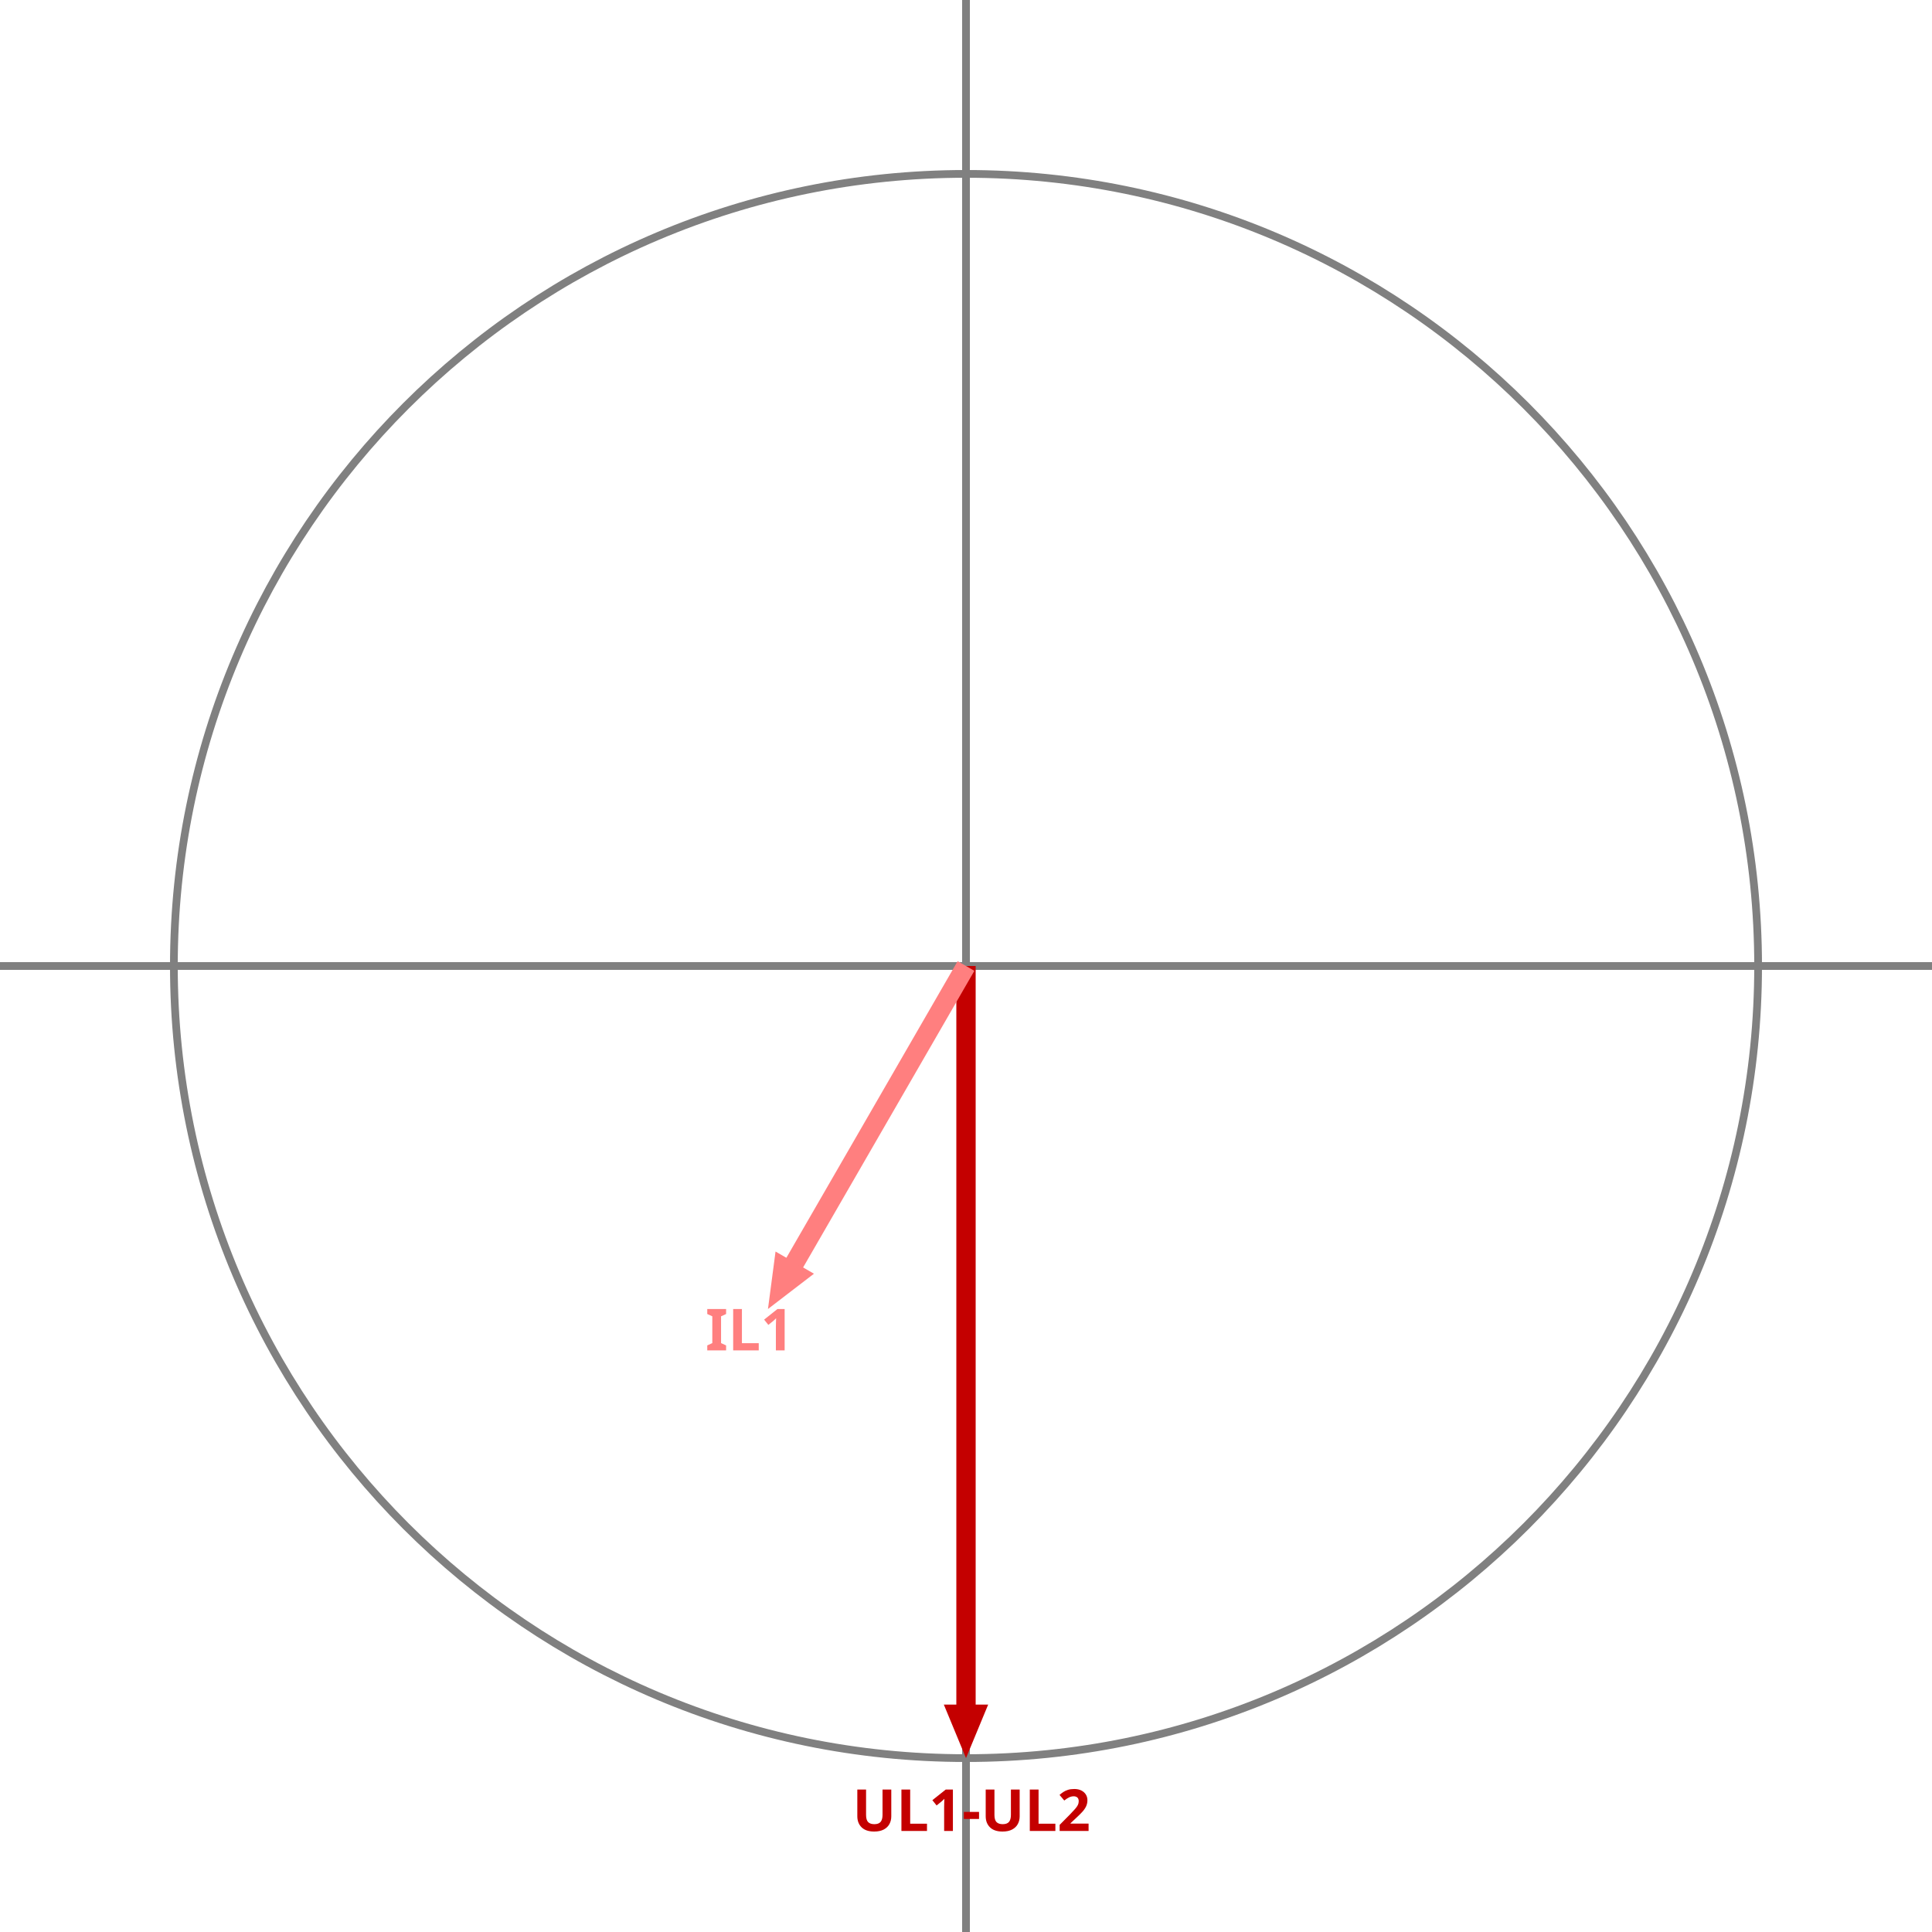
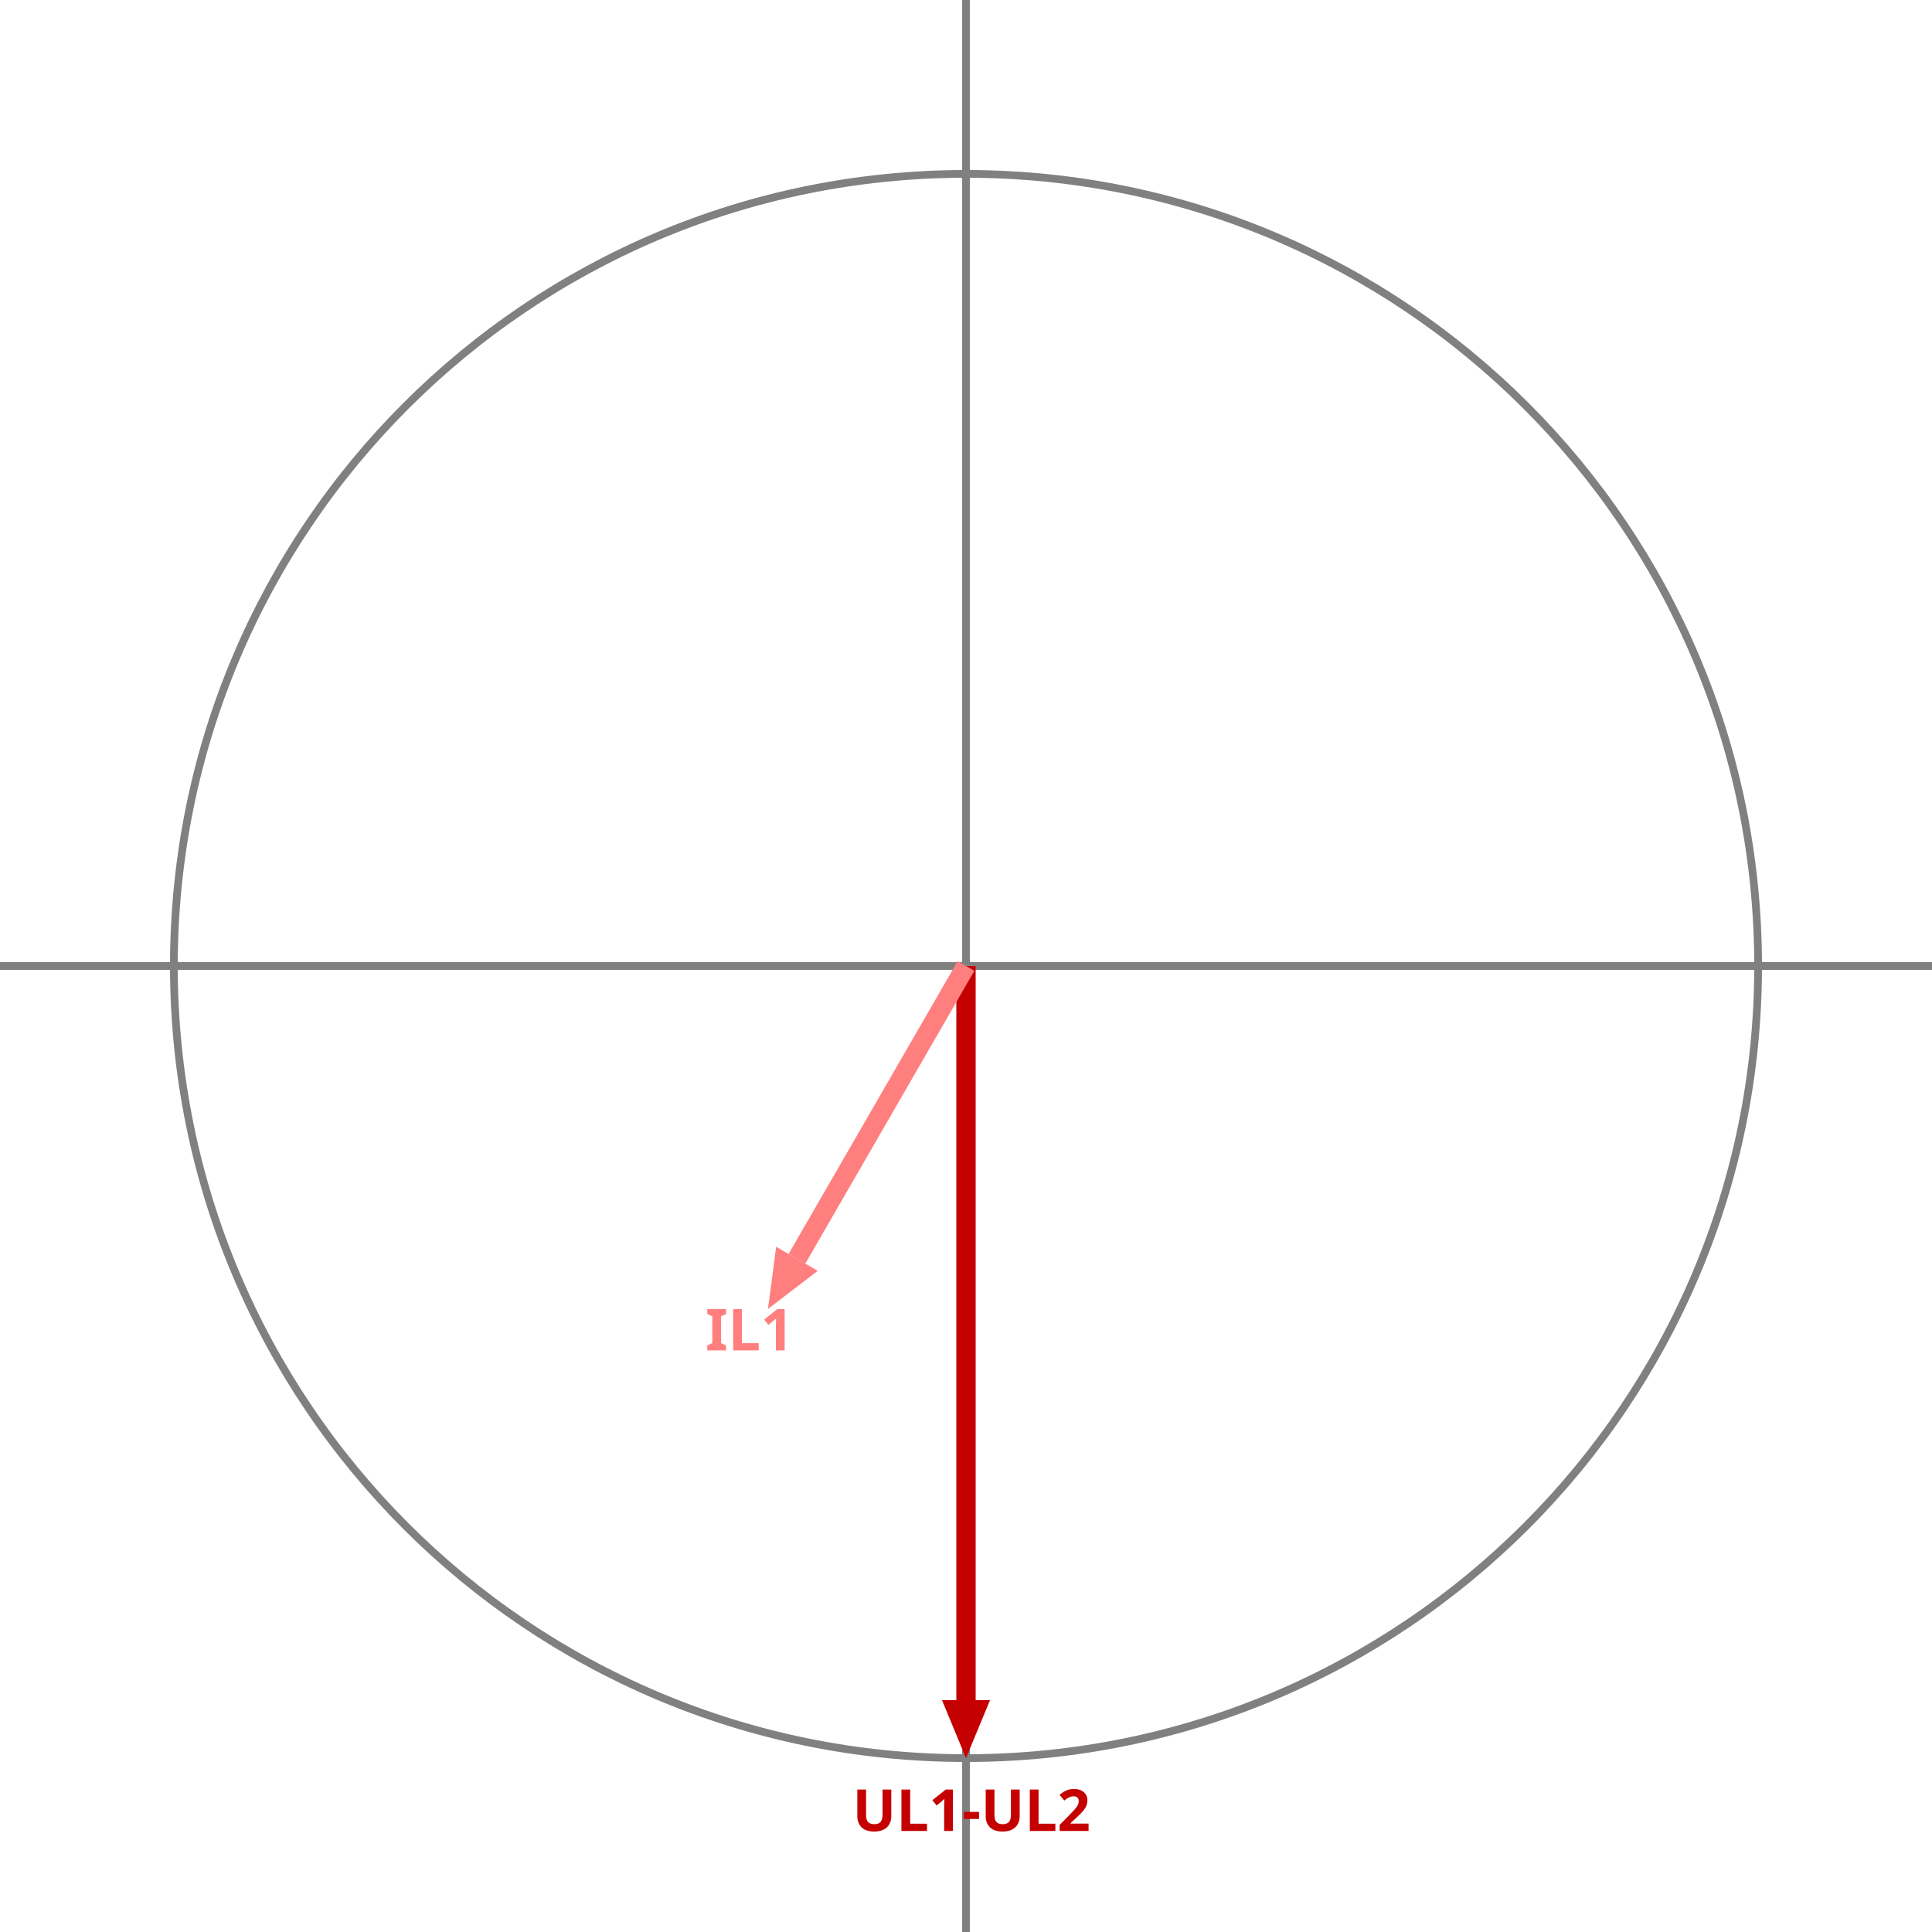
<svg xmlns="http://www.w3.org/2000/svg" width="1058.33mm" height="1058.33mm" viewBox="0 0 3000 3000" version="1.2" baseProfile="tiny">
  <defs>
</defs>
  <g fill="none" stroke="black" stroke-width="1" fill-rule="evenodd" stroke-linecap="square" stroke-linejoin="bevel">
    <g fill="none" stroke="#808080" stroke-opacity="1" stroke-width="12" stroke-linecap="square" stroke-linejoin="bevel" transform="matrix(1,0,0,1,0,0)" font-family="Sans" font-size="90" font-weight="570" font-style="normal">
      <polyline fill="none" vector-effect="none" points="0,1500 3000,1500 " />
      <polyline fill="none" vector-effect="none" points="1500,0 1500,3000 " />
      <path vector-effect="none" fill-rule="evenodd" d="M2730,1500 C2730,820.69 2179.31,270 1500,270 C820.69,270 270,820.69 270,1500 C270,2179.31 820.69,2730 1500,2730 C2179.31,2730 2730,2179.31 2730,1500 " />
    </g>
    <g fill="none" stroke="#c40000" stroke-opacity="1" stroke-width="30" stroke-linecap="square" stroke-linejoin="bevel" transform="matrix(1,0,0,1,0,0)" font-family="Sans" font-size="90" font-weight="570" font-style="normal">
-       <polyline fill="none" vector-effect="none" points="1500,1515 1500,2640 " />
+       <polyline fill="none" vector-effect="none" points="1500,1515 1500,2625 " />
    </g>
    <g fill="none" stroke="none" transform="matrix(1,0,0,1,0,0)" font-family="Sans" font-size="90" font-weight="570" font-style="normal">
-       <path vector-effect="none" fill-rule="evenodd" d="M1500,2730 L1465.56,2646.85 L1534.44,2646.85 L1500,2730" />
+       <path vector-effect="none" fill-rule="evenodd" d="M1500,2730 L1462.72,2640 L1537.28,2640 L1500,2730" />
    </g>
    <g fill="#c40000" fill-opacity="1" stroke="none" transform="matrix(1,0,0,1,0,0)" font-family="Sans" font-size="90" font-weight="570" font-style="normal">
-       <path vector-effect="none" fill-rule="evenodd" d="M1500,2730 L1465.56,2646.85 L1534.44,2646.85" />
+       <path vector-effect="none" fill-rule="evenodd" d="M1500,2730 L1462.72,2640 L1537.28,2640" />
    </g>
    <g fill="none" stroke="#c40000" stroke-opacity="1" stroke-width="1" stroke-linecap="square" stroke-linejoin="bevel" transform="matrix(1,0,0,1,0,0)" font-family="Sans" font-size="90" font-weight="570" font-style="normal">
      <text fill="#c40000" fill-opacity="1" stroke="none" xml:space="preserve" x="1323.59" y="2843.1" font-family="Sans" font-size="90" font-weight="570" font-style="normal">UL1-UL2</text>
    </g>
    <g fill="none" stroke="#ff7f7f" stroke-opacity="1" stroke-width="30" stroke-linecap="square" stroke-linejoin="bevel" transform="matrix(1,0,0,1,0,0)" font-family="Sans" font-size="90" font-weight="570" font-style="normal">
-       <polyline fill="none" vector-effect="none" points="1492.5,1512.99 1237.5,1954.66 " />
+       <polyline fill="none" vector-effect="none" points="1492.5,1512.99 1245,1941.67 " />
    </g>
    <g fill="none" stroke="none" transform="matrix(1,0,0,1,0,0)" font-family="Sans" font-size="90" font-weight="570" font-style="normal">
-       <path vector-effect="none" fill-rule="evenodd" d="M1192.5,2032.61 L1204.25,1943.38 L1263.9,1977.82 L1192.5,2032.61" />
+       <path vector-effect="none" fill-rule="evenodd" d="M1192.5,2032.61 L1205.22,1936.02 L1269.78,1973.3 L1192.5,2032.61" />
    </g>
    <g fill="#ff7f7f" fill-opacity="1" stroke="none" transform="matrix(1,0,0,1,0,0)" font-family="Sans" font-size="90" font-weight="570" font-style="normal">
-       <path vector-effect="none" fill-rule="evenodd" d="M1192.5,2032.61 L1204.25,1943.38 L1263.9,1977.82" />
+       <path vector-effect="none" fill-rule="evenodd" d="M1192.5,2032.61 L1205.22,1936.02 L1269.78,1973.3" />
    </g>
    <g fill="none" stroke="#ff7f7f" stroke-opacity="1" stroke-width="1" stroke-linecap="square" stroke-linejoin="bevel" transform="matrix(1,0,0,1,0,0)" font-family="Sans" font-size="90" font-weight="570" font-style="normal">
      <text fill="#ff7f7f" fill-opacity="1" stroke="none" xml:space="preserve" x="1095.36" y="2096.89" font-family="Sans" font-size="90" font-weight="570" font-style="normal">IL1</text>
    </g>
  </g>
</svg>
